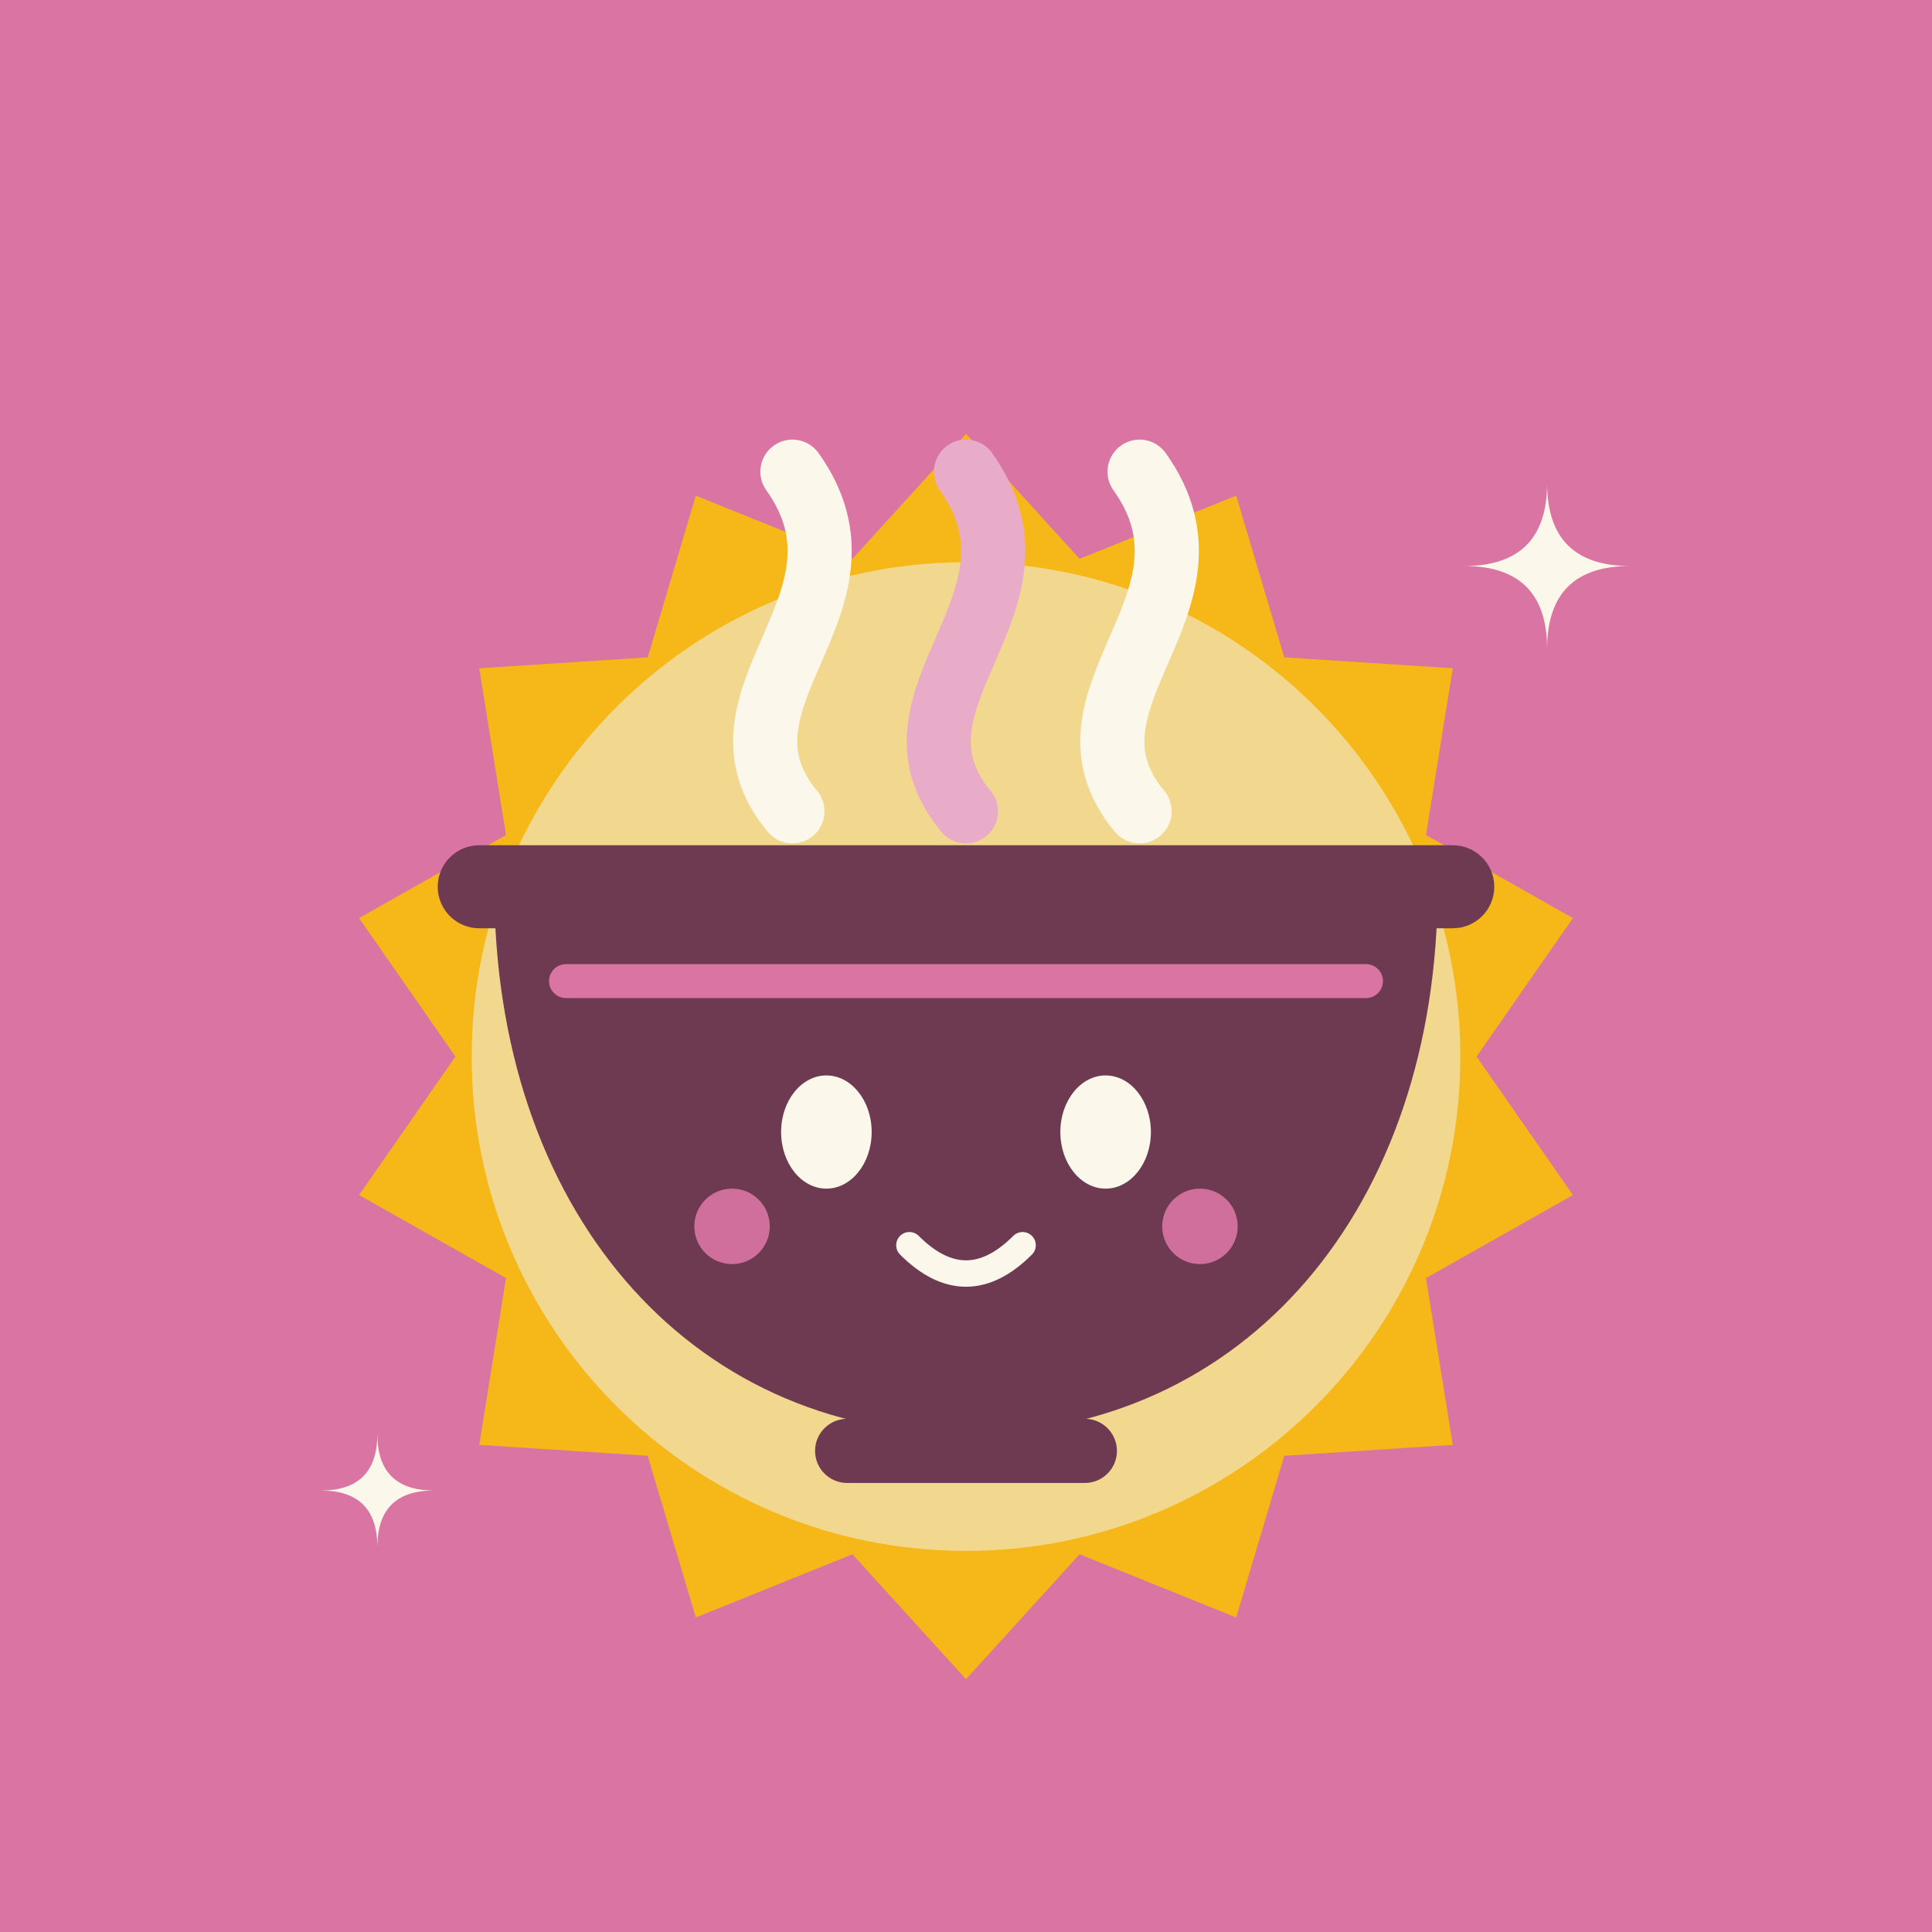
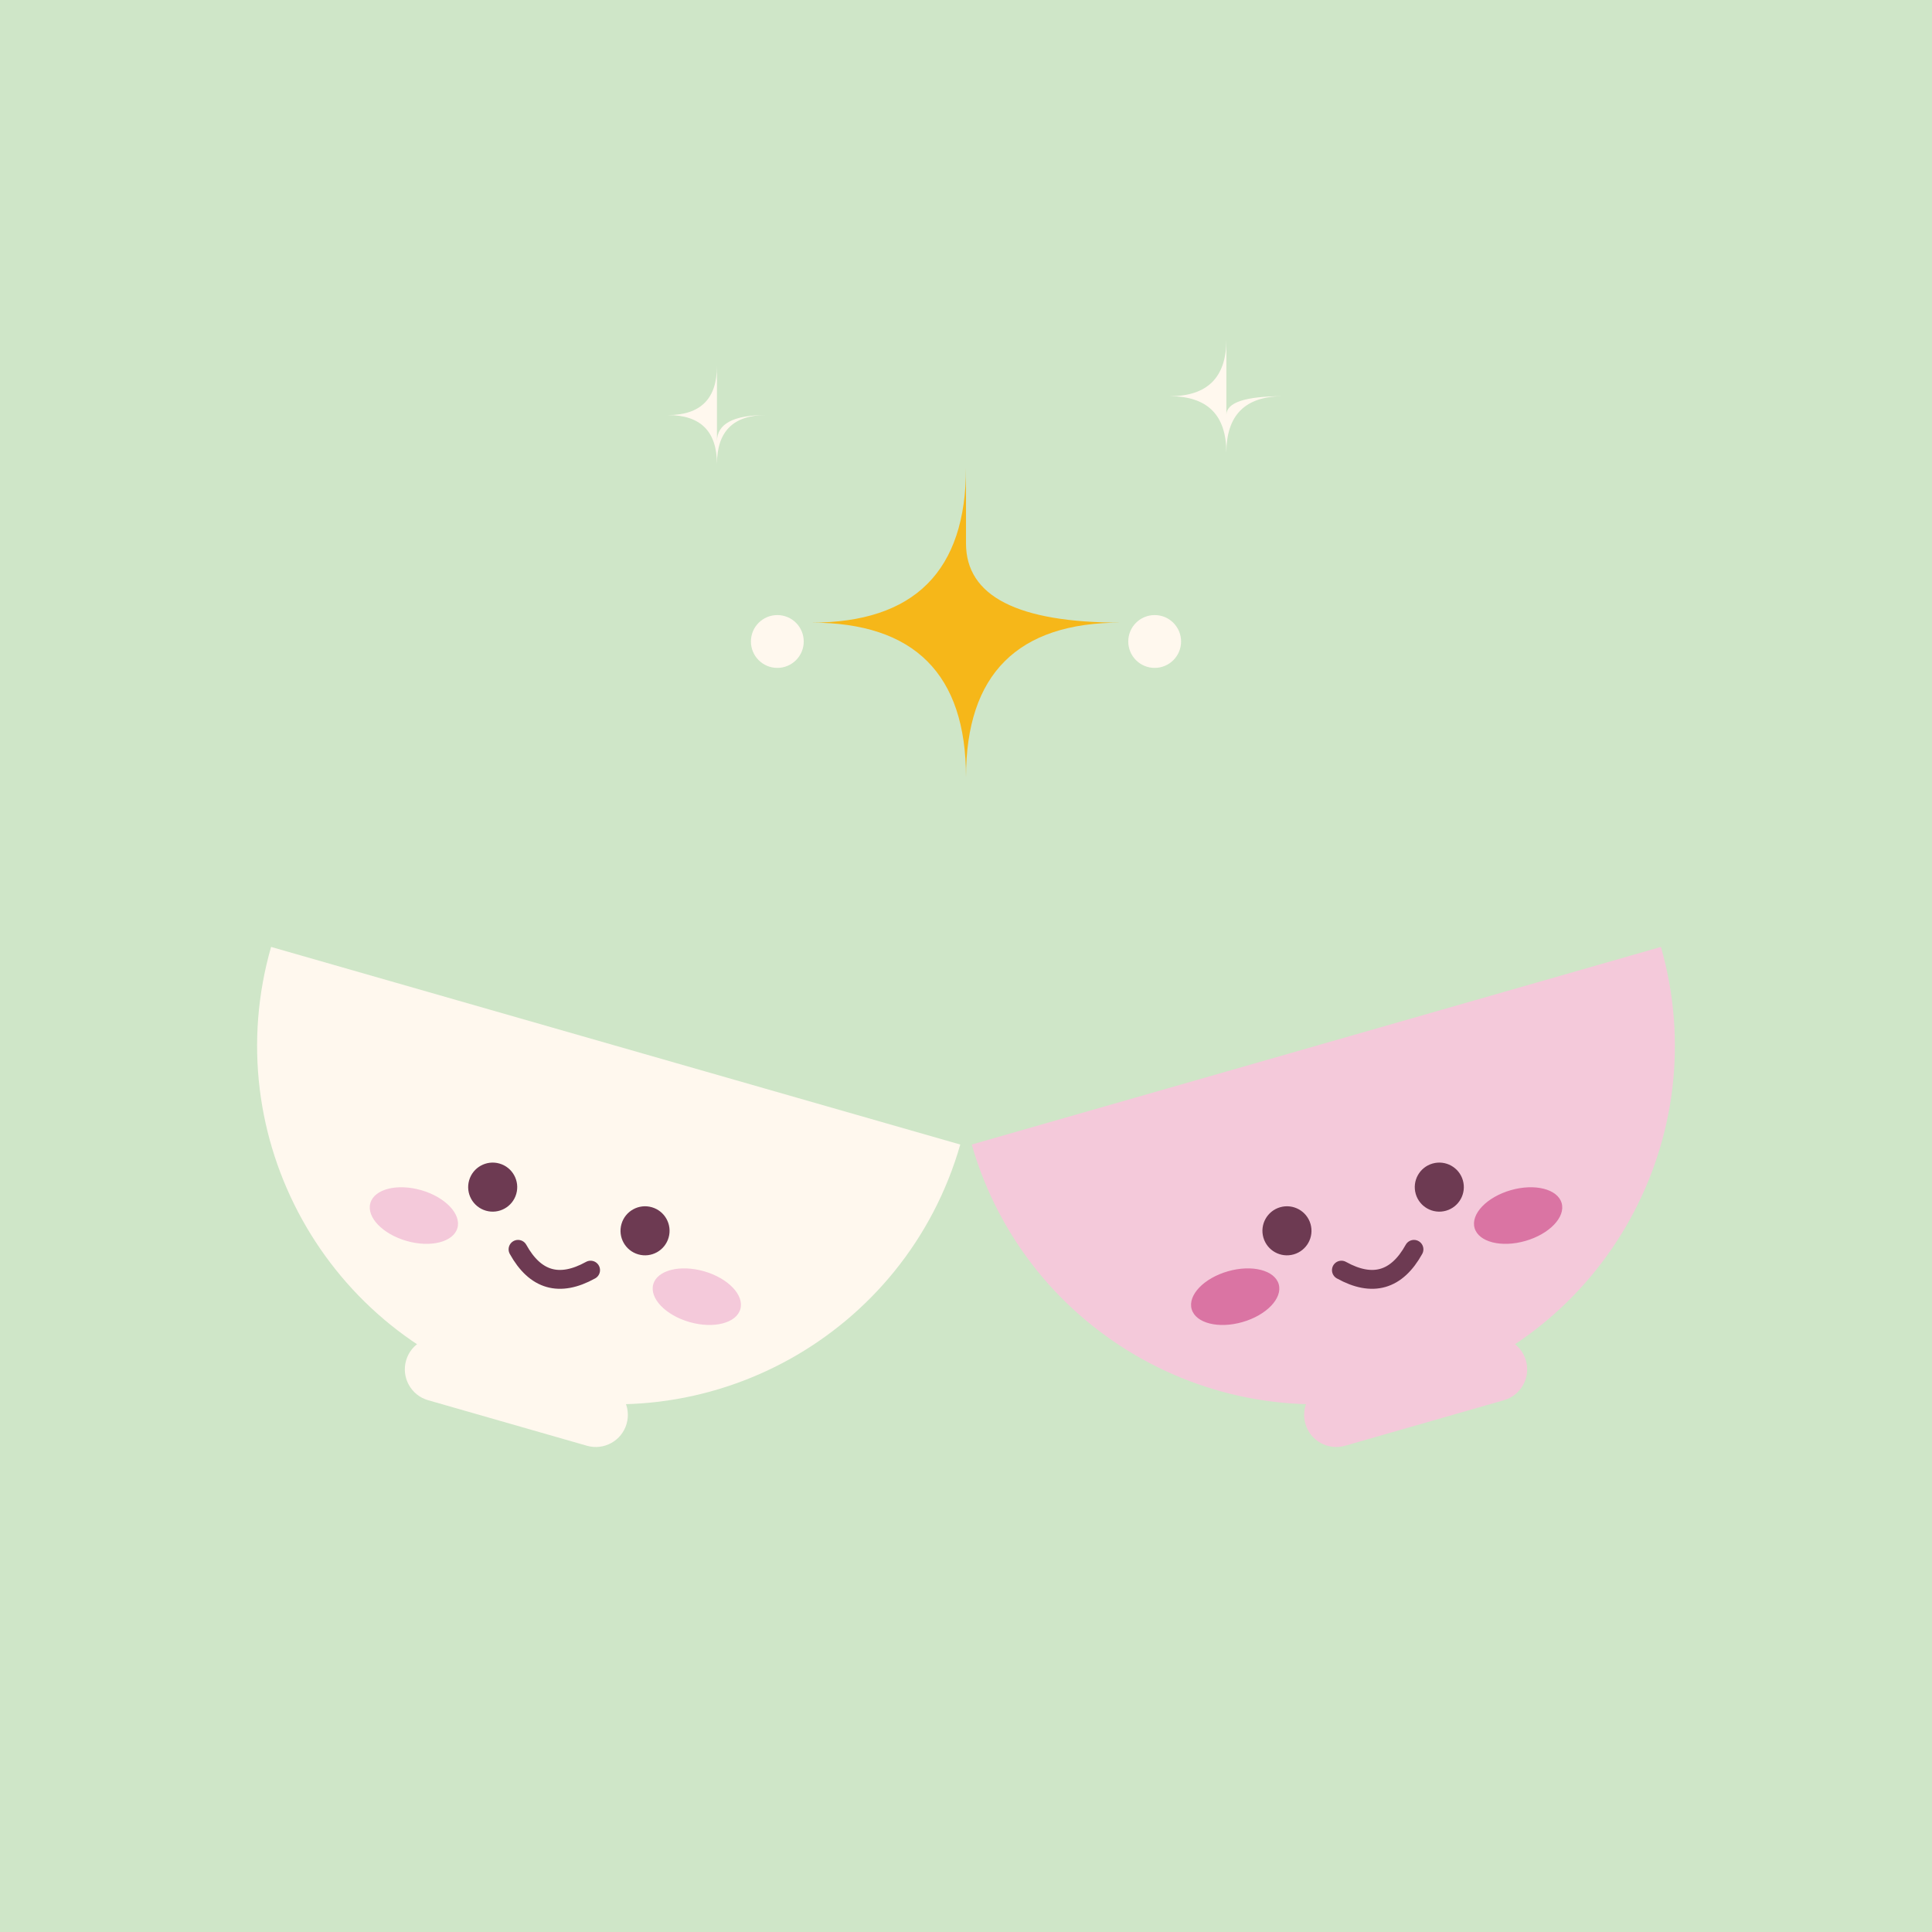
<svg xmlns="http://www.w3.org/2000/svg" width="1024" height="1024" viewBox="0 0 1024 1024">
-   <rect width="1024" height="1024" fill="#DA74A3" />
-   <g transform="translate(0 0) scale(1.0)">
-     <path d="M512.0,230.0 L572.2,296.2 L655.2,262.7 L680.7,348.4 L770.0,354.2 L755.8,442.6 L833.7,486.6 L782.6,560.0 L833.7,633.4 L755.8,677.4 L770.0,765.8 L680.7,771.6 L655.2,857.3 L572.2,823.8 L512.0,890.0 L451.8,823.8 L368.8,857.3 L343.3,771.6 L254.0,765.8 L268.2,677.4 L190.3,633.4 L241.4,560.0 L190.3,486.6 L268.2,442.6 L254.0,354.2 L343.3,348.4 L368.8,262.7 L451.8,296.2Z" fill="#F6B719" />
-     <circle cx="512" cy="560" r="262" fill="#F2D88F" />
-     <path d="M420,430 C370,370 470,320 420,250" fill="none" stroke="#FBF7EA" stroke-width="34" stroke-linecap="round" />
-     <path d="M512,430 C462,370 562,320 512,250" fill="none" stroke="#E9ACC8" stroke-width="34" stroke-linecap="round" />
-     <path d="M604,430 C554,370 654,320 604,250" fill="none" stroke="#FBF7EA" stroke-width="34" stroke-linecap="round" />
-     <path d="M262,470 H762 C762,640 660,760 512,760 C364,760 262,640 262,470 Z" fill="#6D3A52" />
-     <rect x="232" y="448" width="560" height="44" rx="22" fill="#6D3A52" />
-     <path d="M300,520 H724" stroke="#DA74A3" stroke-width="18" stroke-linecap="round" />
-     <ellipse cx="438" cy="600" rx="24" ry="30" fill="#FBF7EA" />
-     <ellipse cx="586" cy="600" rx="24" ry="30" fill="#FBF7EA" />
-     <circle cx="388" cy="650" r="20" fill="#DA74A3" opacity="0.9" />
-     <circle cx="636" cy="650" r="20" fill="#DA74A3" opacity="0.9" />
-     <path d="M482,660 Q512,690 542,660" fill="none" stroke="#FBF7EA" stroke-width="14" stroke-linecap="round" />
-     <rect x="432" y="752" width="160" height="34" rx="17" fill="#6D3A52" />
-     <path d="M820,256 Q820,300 864,300 Q820,300 820,344 Q820,300 776,300 Q820,300 820,256Z" fill="#FBF7EA" />
-     <path d="M200,760 Q200,790 230,790 Q200,790 200,820 Q200,790 170,790 Q200,790 200,760Z" fill="#FBF7EA" />
+   <rect width="1024" height="1024" fill="#CFE6C8" />
+   <g transform="translate(-34 50) rotate(16 330 610)">
+     <path d="M140.0,500 H520.0 A190.0,190.0 0 0 1 140.0,500 Z" fill="#FFF8EE" />
+     <rect x="269.2" y="674.0" width="121.6" height="34" rx="17" fill="#FFF8EE" />
+     <circle cx="288" cy="590" r="13" fill="#6D3A52" />
+     <circle cx="372" cy="590" r="13" fill="#6D3A52" />
+     <path d="M310,618 Q330,638 350,618" fill="none" stroke="#6D3A52" stroke-width="10" stroke-linecap="round" />
+     <ellipse cx="252" cy="616" rx="24" ry="14" fill="#F4C9DA" />
+     <ellipse cx="408" cy="616" rx="24" ry="14" fill="#F4C9DA" />
  </g>
+   <g transform="translate(34 50) rotate(-16 694 610)">
+     <path d="M504.0,500 H884.0 A190.0,190.0 0 0 1 504.0,500 Z" fill="#F4C9DA" />
+     <rect x="633.2" y="674.0" width="121.6" height="34" rx="17" fill="#F4C9DA" />
+     <circle cx="652" cy="590" r="13" fill="#6D3A52" />
+     <circle cx="736" cy="590" r="13" fill="#6D3A52" />
+     <path d="M674,618 Q694,638 714,618" fill="none" stroke="#6D3A52" stroke-width="10" stroke-linecap="round" />
+     <ellipse cx="616" cy="616" rx="24" ry="14" fill="#DA74A3" />
+     <ellipse cx="772" cy="616" rx="24" ry="14" fill="#DA74A3" />
+   </g>
+   <path d="M512,288 Q512,330 594,330 Q512,330 512,412 Q512,330 430,330 Q512,330 512,248Z" fill="#F6B719" />
+   <circle cx="412" cy="340" r="14" fill="#FFF8EE" />
+   <circle cx="612" cy="340" r="14" fill="#FFF8EE" />
+   <path d="M380,234 Q380,220 406,220 Q380,220 380,246 Q380,220 354,220 Q380,220 380,194Z" fill="#FFF8EE" />
+   <path d="M650,220 Q650,210 680,210 Q650,210 650,240 Q650,210 620,210 Q650,210 650,180Z" fill="#FFF8EE" />
</svg>
